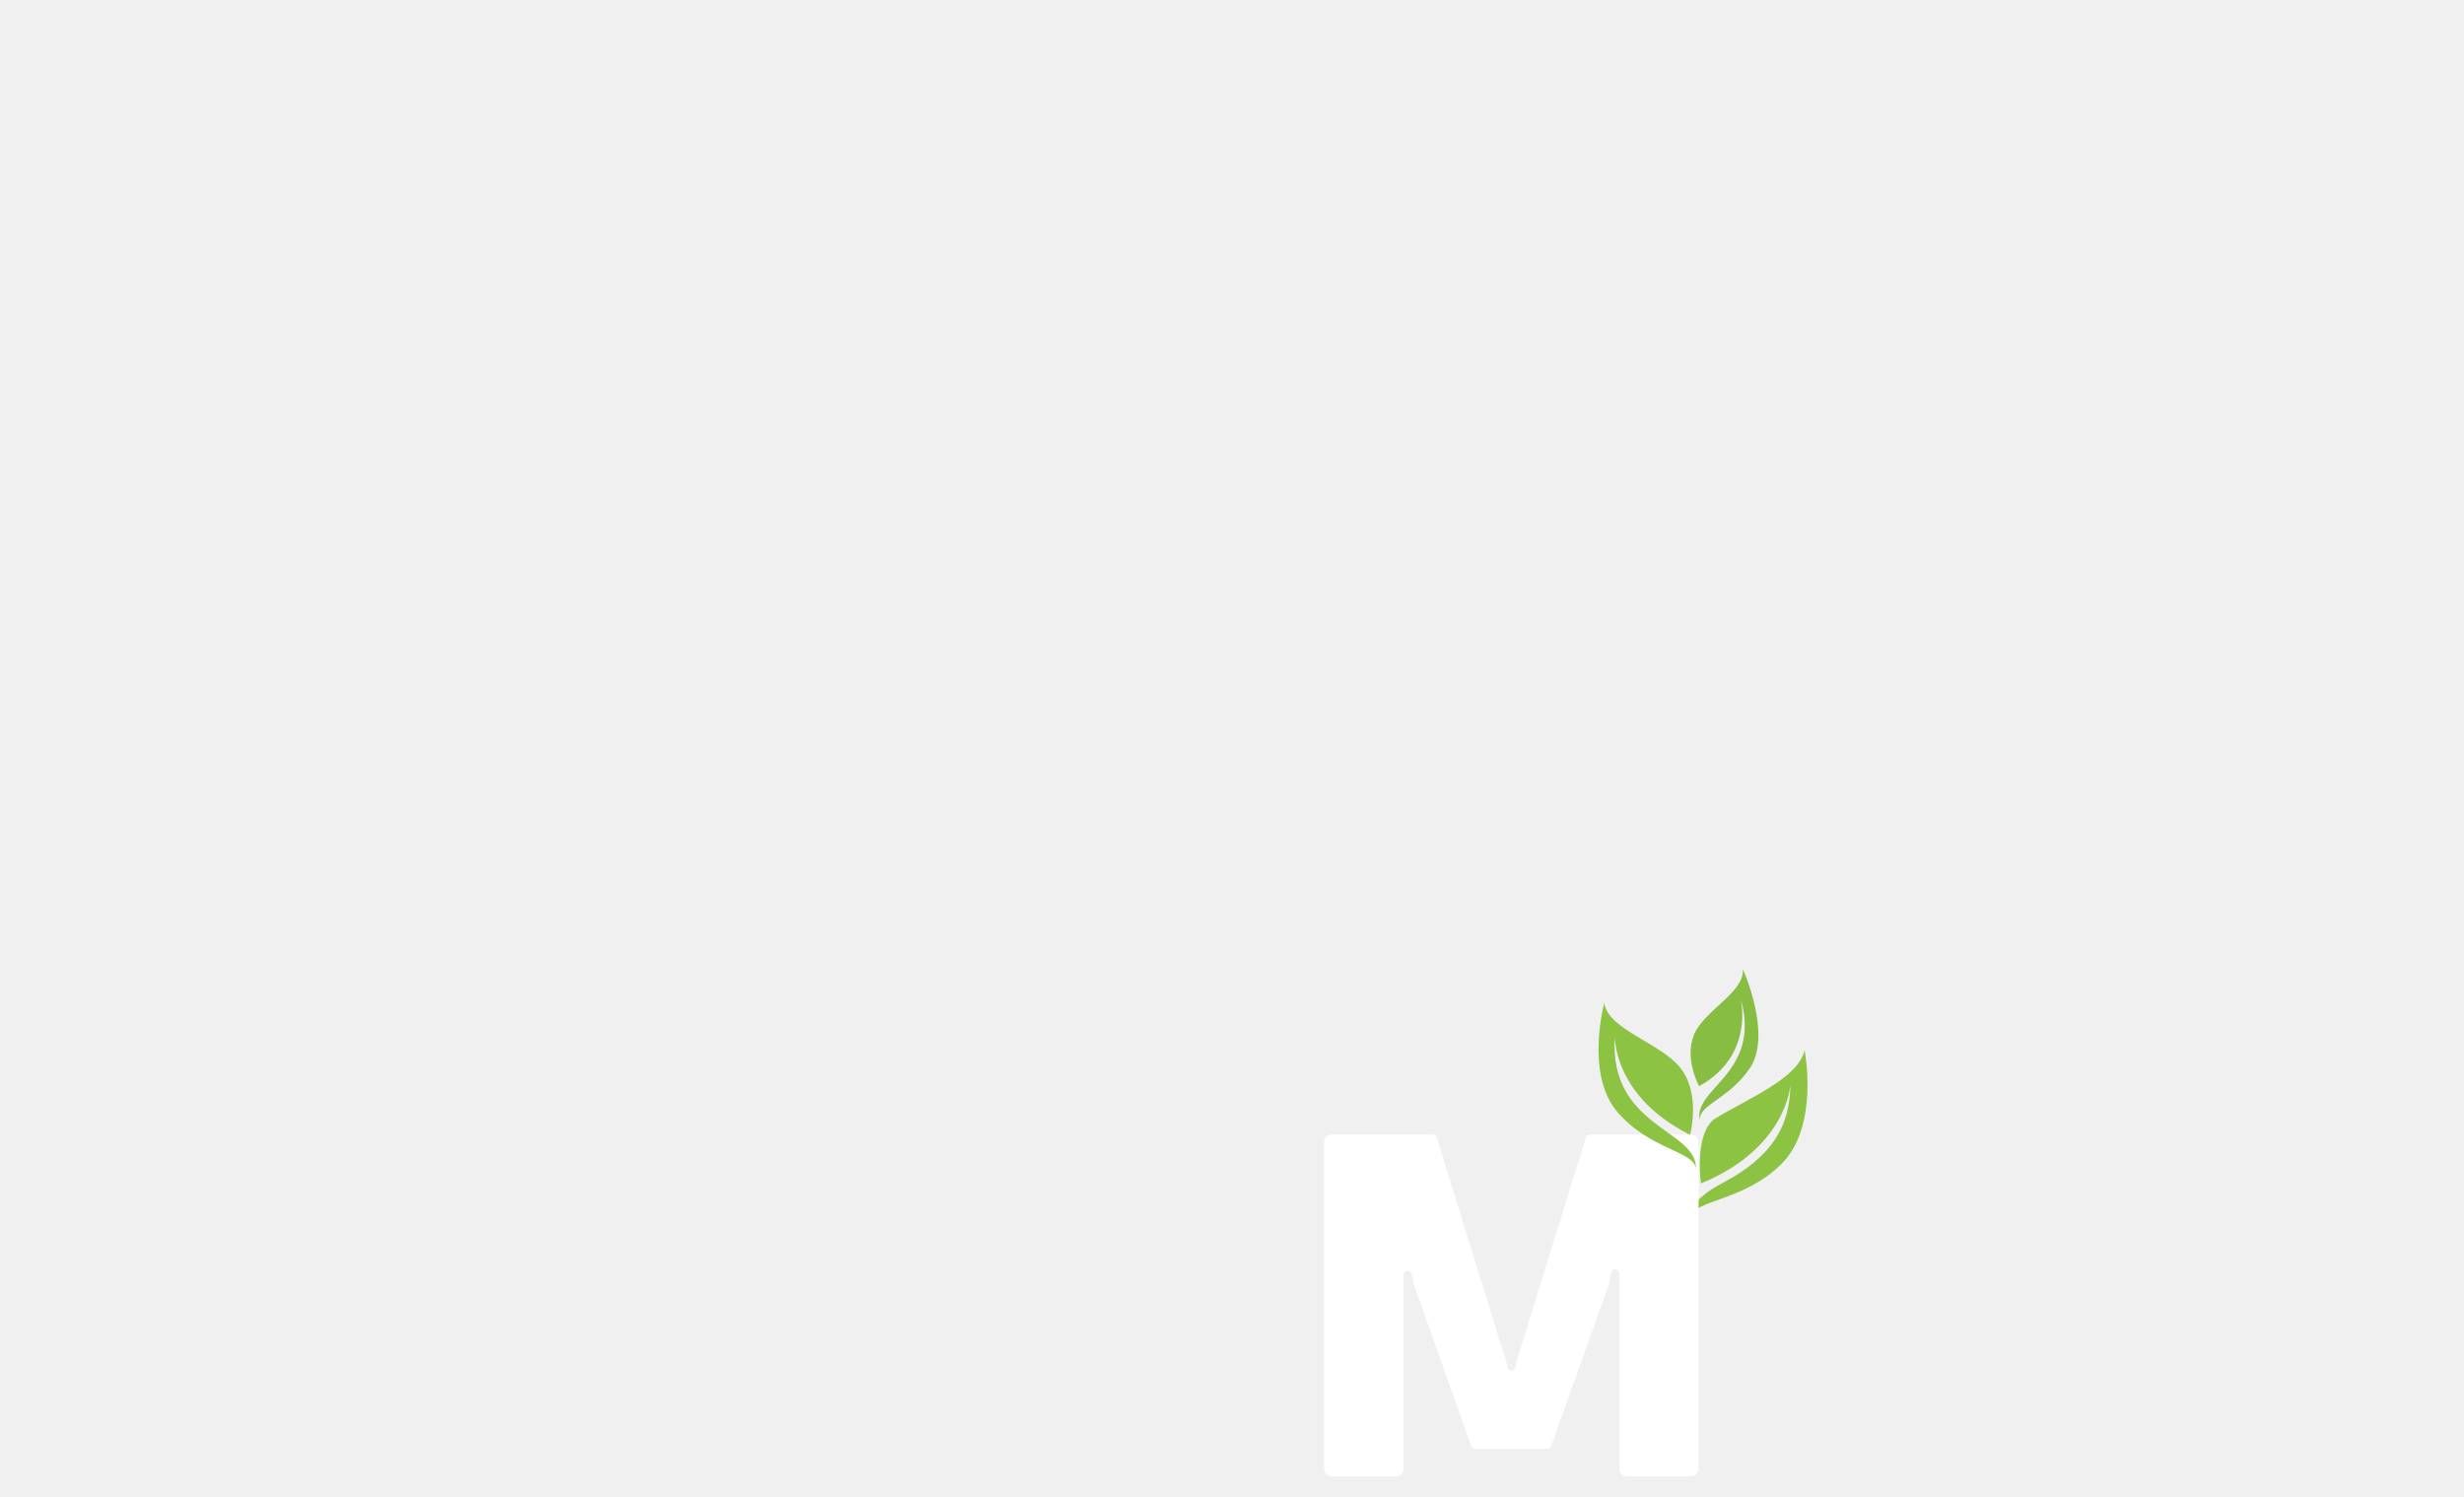
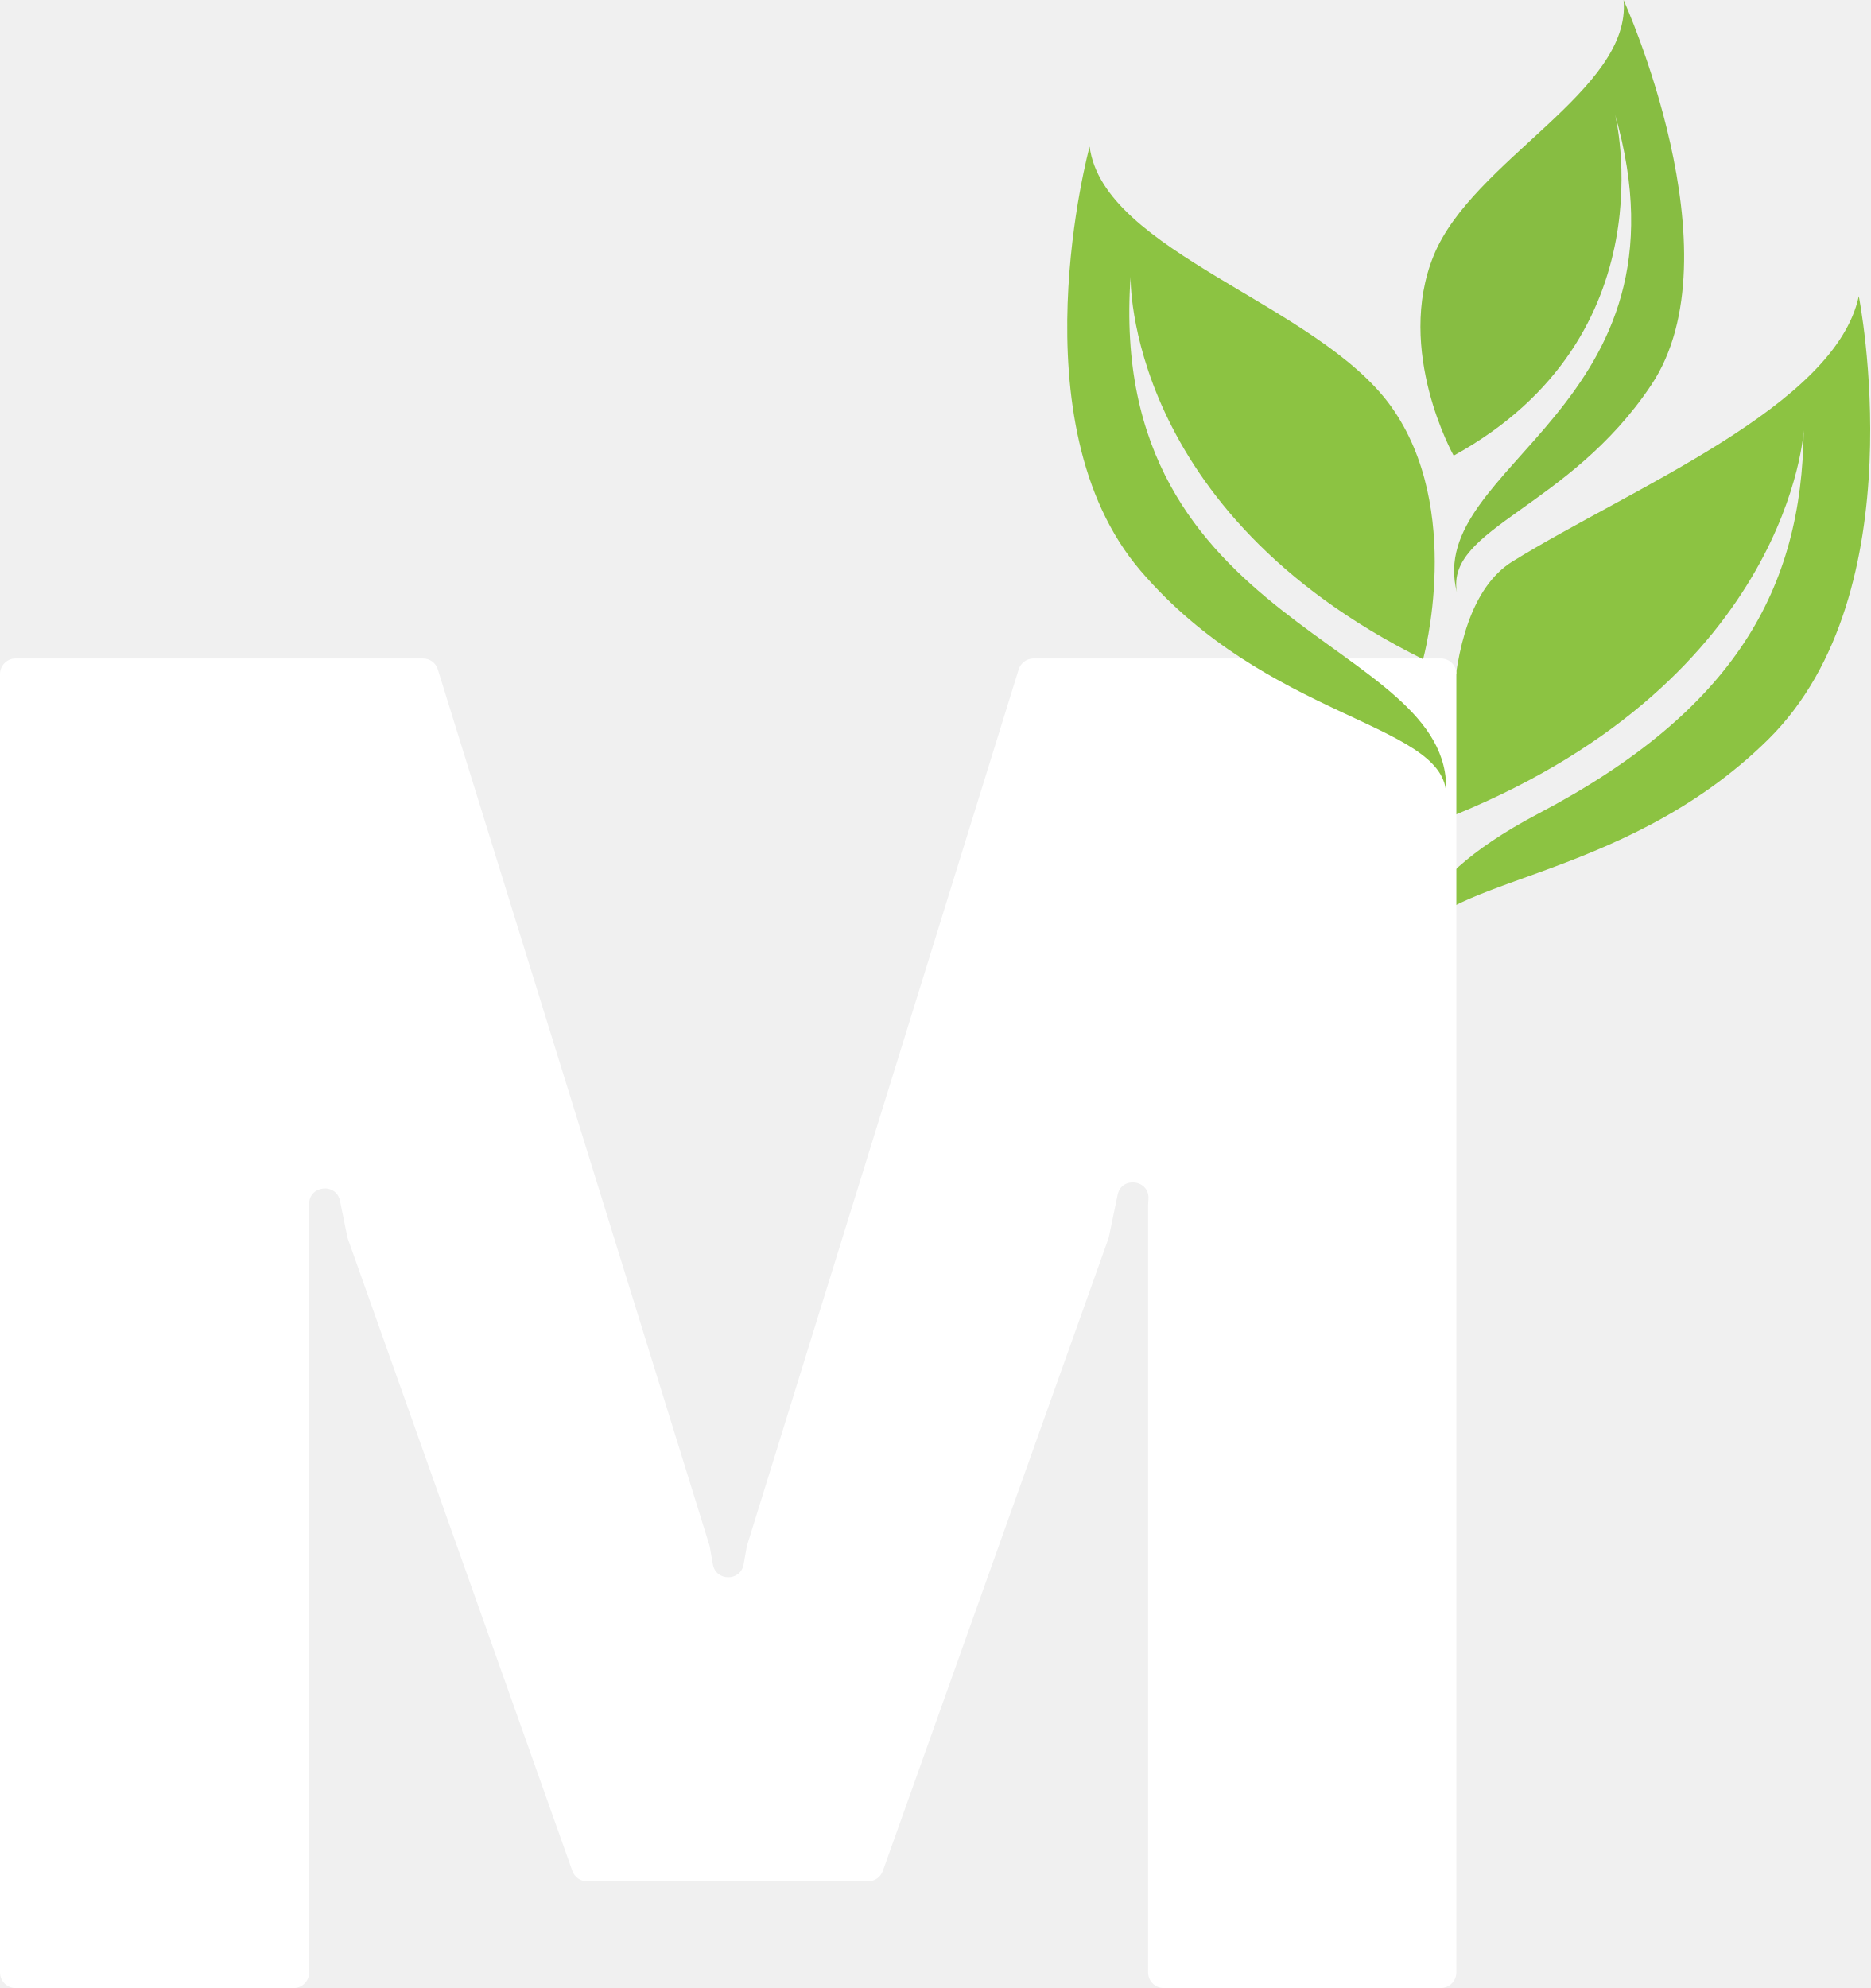
- <svg xmlns="http://www.w3.org/2000/svg" id="Layer_1" data-name="Layer 1" viewBox="0 0 1970.98 1197.4">
-   <path fill="#8cc342" class="cls-3" d="M1360.57,946.74s-5.6-41.36,11.72-52.07c24.55-15.18,66.34-31.92,71.21-54.55,0,0,12.09,60.78-18.59,91.12-30.68,30.34-70.79,28.3-73.08,43.31,0,0-3.32-12.73,25.74-28,40.5-21.28,54.25-46.24,54.6-78.83,0,0-2.63,50.73-71.6,79.03Z" />
-   <path fill="#87bd42" class="cls-2" d="M1359.17,868.92s-12.12-21.62-4.09-41.21c8.03-19.59,40.76-33.93,39.03-52.5,0,0,23.71,52.18,5.7,79.17-16.92,25.36-42.3,29.4-39.98,42.64-6.83-26.38,49.9-37.71,32.52-98.31,0,0,11.55,45.61-33.19,70.21Z" />
-   <path fill="#ffffff" class="cls-1" d="M1358.72,913.8v261.08c0,3.41-2.76,6.18-6.18,6.18h-51.05c-3.41,0-6.18-2.76-6.18-6.18v-154.52c0-.12,0-.23,0-.35l.07-1.24c.24-3.97-5.53-4.74-6.34-.84l-1.73,8.39c-.06.28-.14.56-.23.83l-46.33,129.82c-.45,1.28-1.66,2.13-3.02,2.13h-57.8c-1.36,0-2.57-.85-3.02-2.13l-46.13-129.87c-.1-.28-.18-.56-.23-.84l-1.43-7.07c-.8-3.91-6.59-3.15-6.35.83.01.07.01.13.01.19v154.68c0,3.41-2.76,6.18-6.18,6.18h-51.26c-3.41,0-6.18-2.76-6.18-6.18v-261.08c0-3.41,2.76-6.18,6.18-6.18h80.81c1.4,0,2.64.91,3.06,2.25l55.76,179.84c.08.25.14.5.18.75l.61,3.47c.62,3.53,5.69,3.53,6.31,0l.61-3.47c.05-.25.11-.51.18-.75l55.76-179.84c.42-1.34,1.66-2.25,3.06-2.25h80.81c3.41,0,6.18,2.76,6.18,6.18Z" />
-   <path fill="#8cc342" class="cls-3" d="M1351.88,907.77s8.52-30.87-6.58-51.98c-15.11-21.11-59.17-31.76-62.01-53.44,0,0-15.54,56.87,10.5,87.25,26.04,30.38,61.8,31.22,62.82,45.55,1.42-31.56-70.04-33.11-64.89-106.06,0,0-1.27,48.16,60.16,78.69Z" />
+ <svg xmlns="http://www.w3.org/2000/svg" id="Capa_2" data-name="Capa 2" viewBox="0 0 384.66 408.85">
+   <g id="Layer_1" data-name="Layer 1">
+     <path fill="#8cc342" class="cls-3" d="M299.37,167.53s-5.6-41.36,11.72-52.07c24.55-15.18,66.34-31.92,71.21-54.55,0,0,12.09,60.78-18.59,91.12-30.68,30.34-70.79,28.3-73.08,43.31,0,0-3.32-12.73,25.74-28,40.5-21.28,54.25-46.24,54.6-78.83,0,0-2.63,50.73-71.6,79.03Z" />
+     <path fill="#ffffff" class="cls-1" d="M299.53,138.63v267.02c0,1.77-1.44,3.21-3.21,3.21h-56.98c-1.77,0-3.21-1.44-3.21-3.21v-157.65c0-.06,0-.13,0-.19l.07-1.24c.24-3.97-5.53-4.74-6.34-.84l-1.78,8.59c-.03.15-.07.29-.12.43l-46.39,130.03c-.46,1.28-1.66,2.13-3.02,2.13h-57.81c-1.36,0-2.57-.85-3.02-2.13l-46.18-130.02c-.05-.14-.09-.29-.12-.44l-1.49-7.33c-.79-3.91-6.58-3.15-6.34.83h0c0,.06,0,.13,0,.19v157.65c0,1.77-1.44,3.21-3.21,3.21H3.21c-1.77,0-3.21-1.44-3.21-3.21V138.63c0-1.77,1.44-3.21,3.21-3.21h83.78c1.41,0,2.65.91,3.06,2.26l55.83,180.05c.04.13.07.26.1.39l.64,3.61c.62,3.53,5.69,3.53,6.32,0l.64-3.61c.02-.13.06-.26.1-.39l55.83-180.05c.42-1.34,1.66-2.26,3.06-2.26h83.78c1.77,0,3.21,1.44,3.21,3.21Z" />
+     <path fill="#87bd42" class="cls-2" d="M298.98,93.71s-12.12-21.62-4.09-41.21c8.03-19.59,40.76-33.93,39.03-52.5,0,0,23.71,52.18,5.7,79.17-16.92,25.36-42.3,29.4-39.98,42.64-6.83-26.38,49.9-37.71,32.52-98.31,0,0,11.55,45.61-33.19,70.21Z" />
+     <path fill="#8cc342" class="cls-3" d="M292.69,135.57s8.52-30.87-6.58-51.98c-15.11-21.11-59.17-31.76-62.01-53.44,0,0-15.54,56.87,10.5,87.25,26.04,30.38,61.8,31.22,62.82,45.55,1.42-31.56-70.04-33.11-64.89-106.06,0,0-1.27,48.16,60.16,78.69Z" />
+   </g>
</svg>
